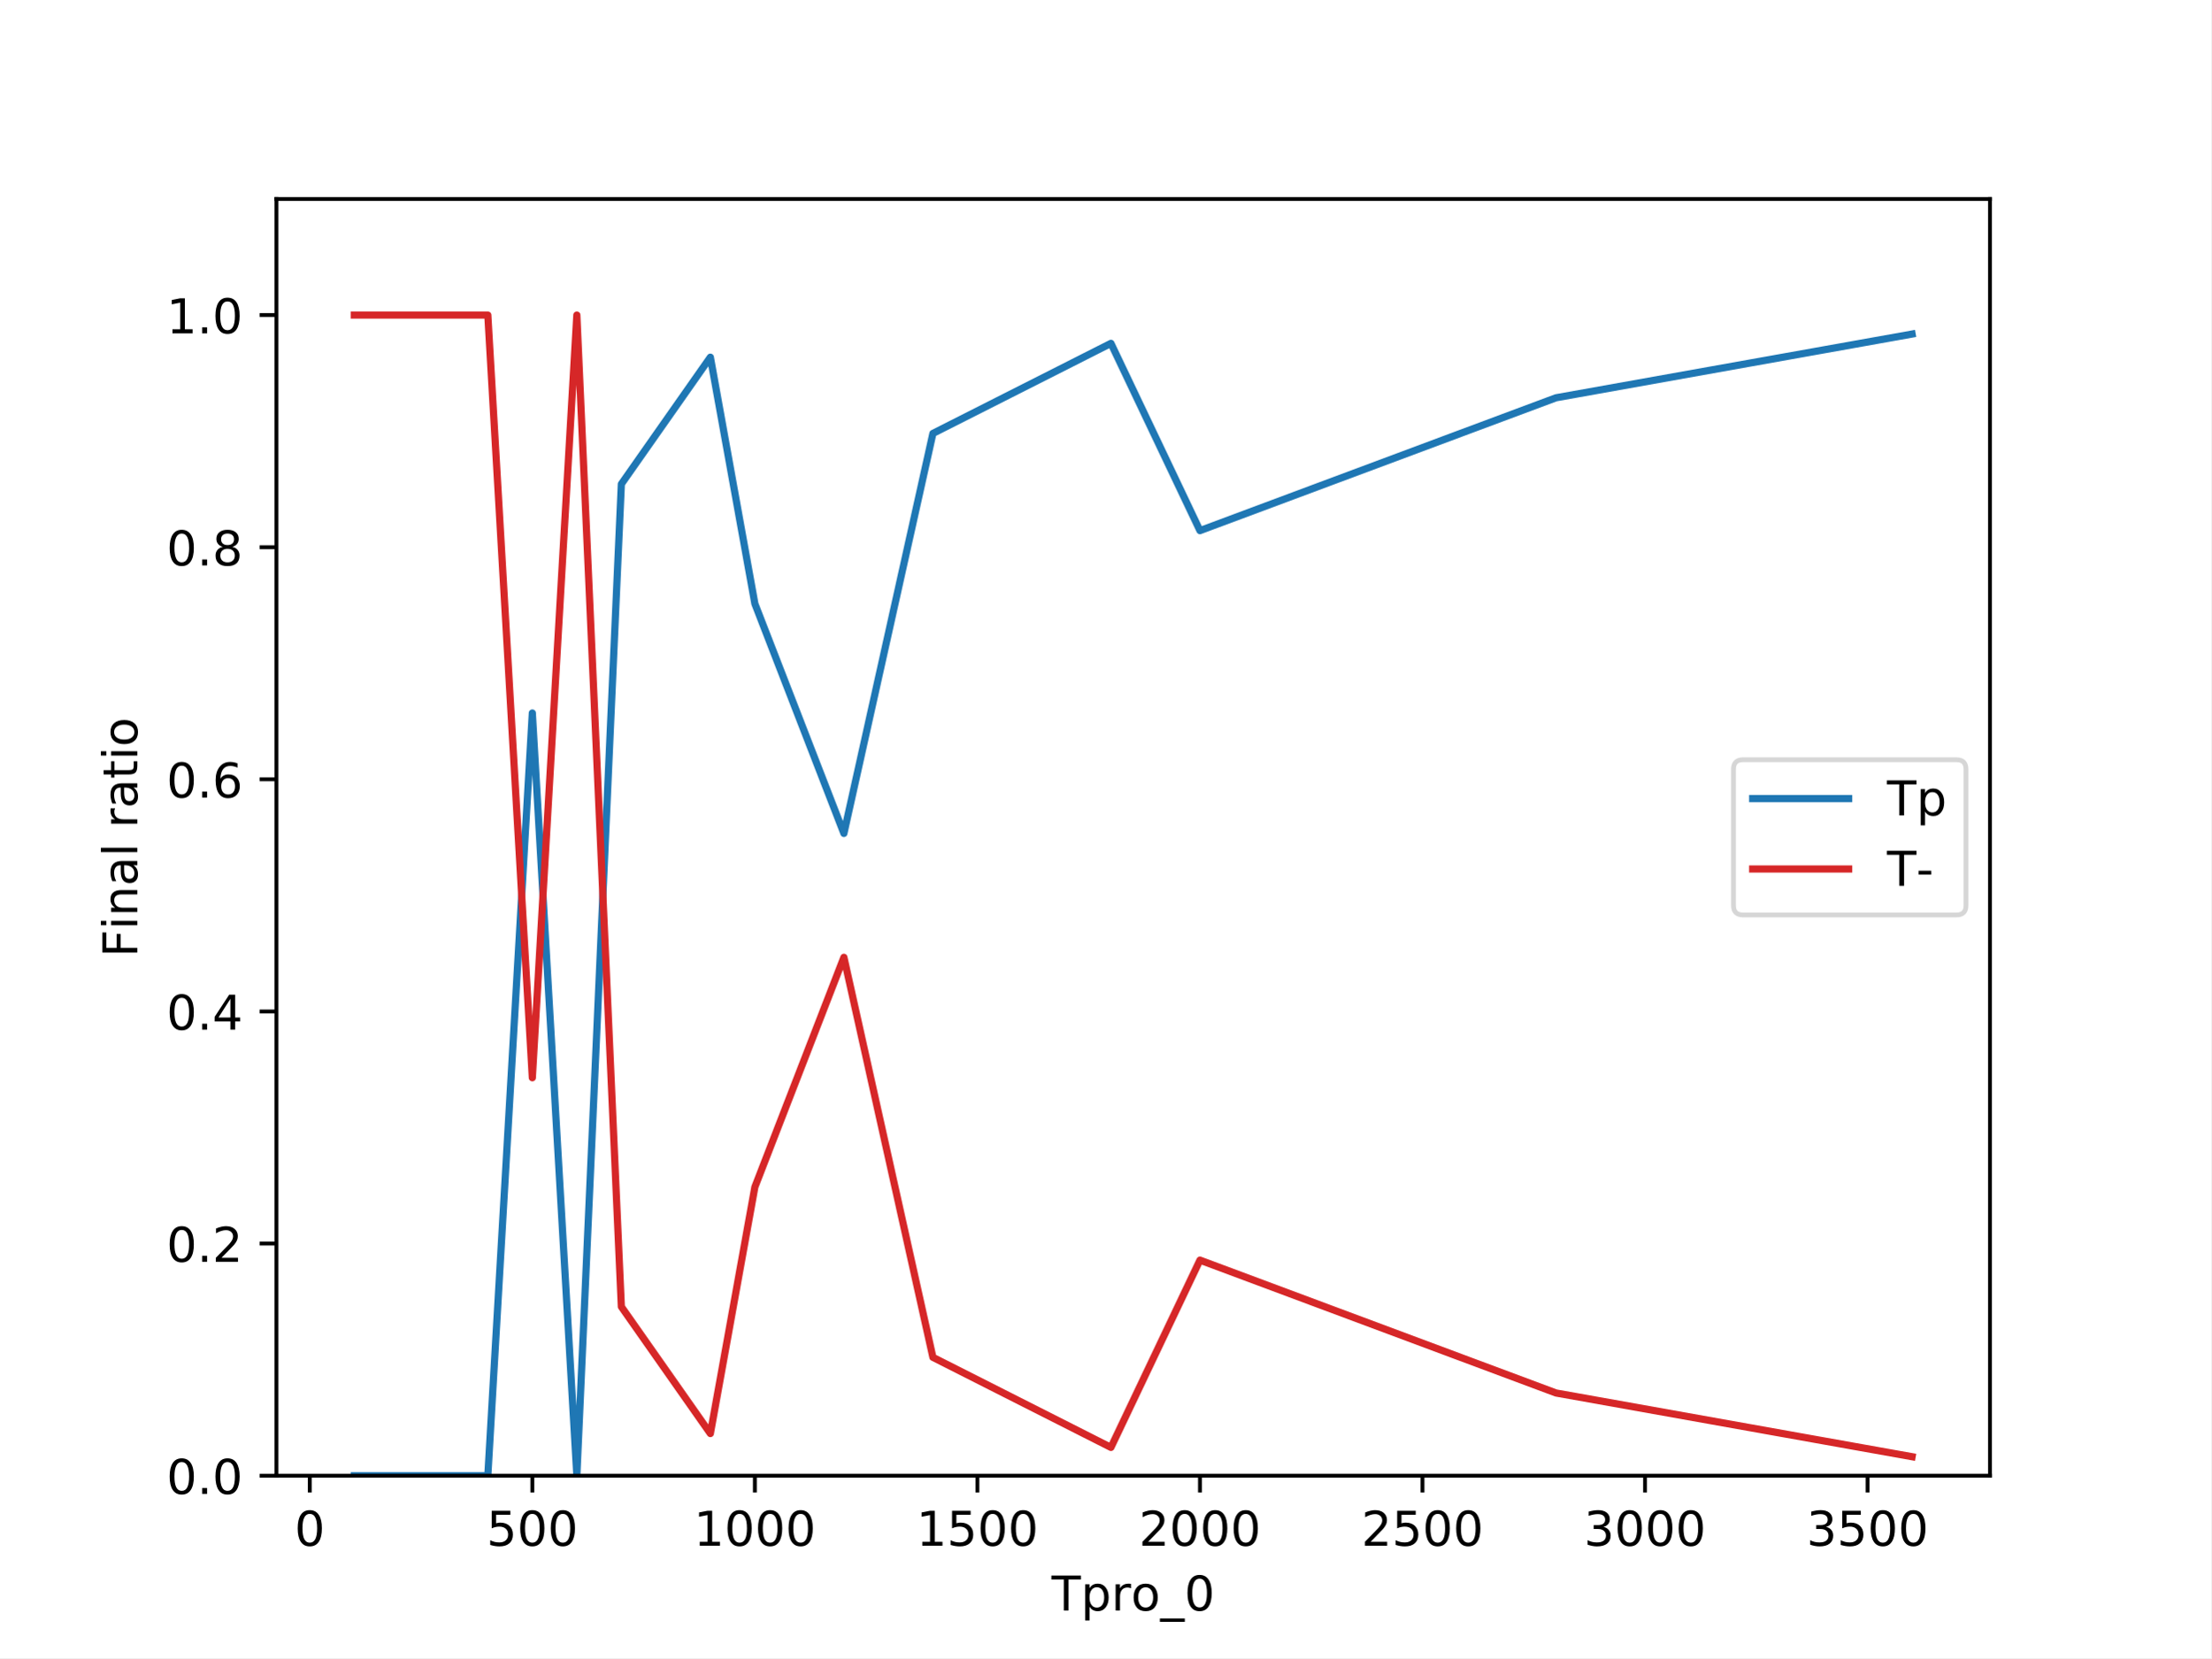
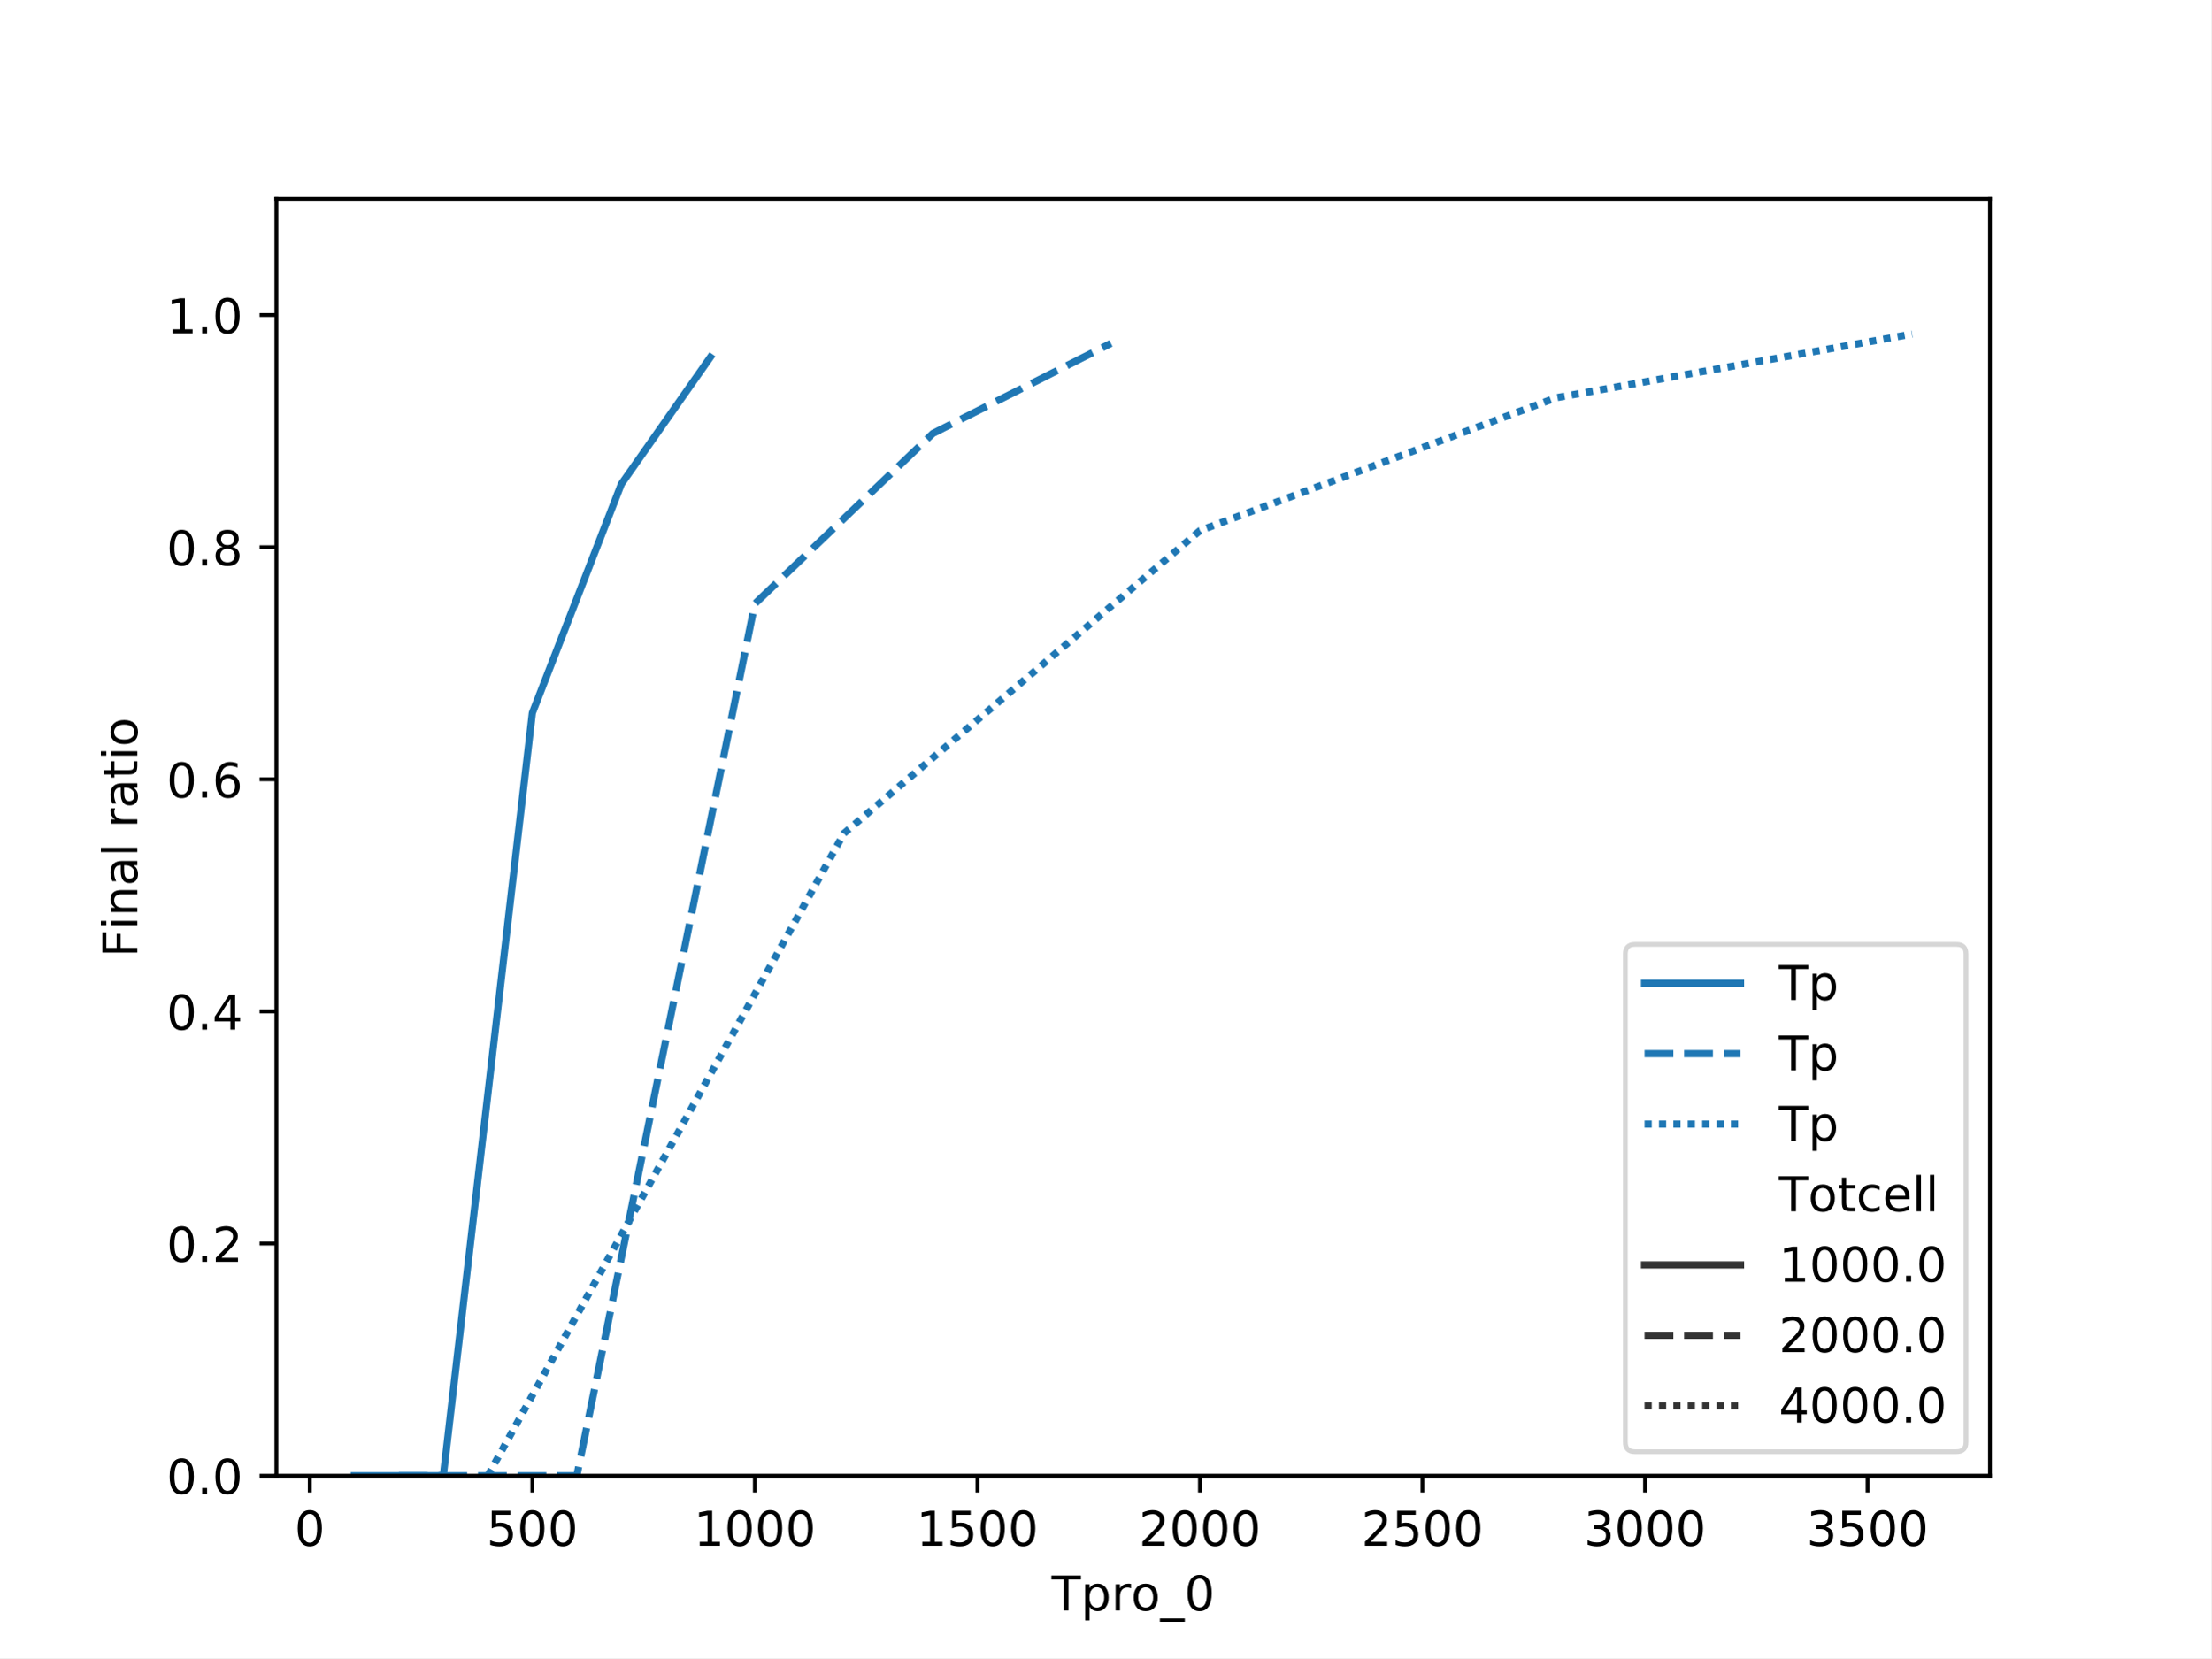
<svg xmlns="http://www.w3.org/2000/svg" xmlns:xlink="http://www.w3.org/1999/xlink" height="345.6pt" version="1.1" viewBox="0 0 460.8 345.6" width="460.8pt">
  <defs>
    <style type="text/css">
*{stroke-linecap:butt;stroke-linejoin:round;}
  </style>
  </defs>
  <g id="figure_1">
    <g id="patch_1">
      <path d="M 0 345.6  L 460.8 345.6  L 460.8 0  L 0 0  z " style="fill:#ffffff;" />
    </g>
    <g id="axes_1">
      <g id="patch_2">
        <path d="M 57.6 307.584  L 414.72 307.584  L 414.72 41.472  L 57.6 41.472  z " style="fill:#ffffff;" />
      </g>
      <g id="matplotlib.axis_1">
        <g id="xtick_1">
          <g id="line2d_1">
            <defs>
              <path d="M 0 0  L 0 3.5  " id="mf138fcffef" style="stroke:#000000;stroke-width:0.8;" />
            </defs>
            <g>
              <use style="stroke:#000000;stroke-width:0.8;" x="64.557" xlink:href="#mf138fcffef" y="307.584" />
            </g>
          </g>
          <g id="text_1">
            <defs>
              <path d="M 31.781 66.406  Q 24.172 66.406 20.328 58.906  Q 16.5 51.422 16.5 36.375  Q 16.5 21.391 20.328 13.891  Q 24.172 6.391 31.781 6.391  Q 39.453 6.391 43.281 13.891  Q 47.125 21.391 47.125 36.375  Q 47.125 51.422 43.281 58.906  Q 39.453 66.406 31.781 66.406  z M 31.781 74.219  Q 44.047 74.219 50.516 64.516  Q 56.984 54.828 56.984 36.375  Q 56.984 17.969 50.516 8.266  Q 44.047 -1.422 31.781 -1.422  Q 19.531 -1.422 13.062 8.266  Q 6.594 17.969 6.594 36.375  Q 6.594 54.828 13.062 64.516  Q 19.531 74.219 31.781 74.219  z " id="DejaVuSans-48" />
            </defs>
            <g transform="translate(61.37563 322.1824)scale(0.1 -0.1)">
              <use xlink:href="#DejaVuSans-48" />
            </g>
          </g>
        </g>
        <g id="xtick_2">
          <g id="line2d_2">
            <g>
              <use style="stroke:#000000;stroke-width:0.8;" x="110.936" xlink:href="#mf138fcffef" y="307.584" />
            </g>
          </g>
          <g id="text_2">
            <defs>
              <path d="M 10.797 72.906  L 49.516 72.906  L 49.516 64.594  L 19.828 64.594  L 19.828 46.734  Q 21.969 47.469 24.109 47.828  Q 26.266 48.188 28.422 48.188  Q 40.625 48.188 47.75 41.5  Q 54.891 34.812 54.891 23.391  Q 54.891 11.625 47.562 5.094  Q 40.234 -1.422 26.906 -1.422  Q 22.312 -1.422 17.547 -0.641  Q 12.797 0.141 7.719 1.703  L 7.719 11.625  Q 12.109 9.234 16.797 8.062  Q 21.484 6.891 26.703 6.891  Q 35.156 6.891 40.078 11.328  Q 45.016 15.766 45.016 23.391  Q 45.016 31 40.078 35.438  Q 35.156 39.891 26.703 39.891  Q 22.75 39.891 18.812 39.016  Q 14.891 38.141 10.797 36.281  z " id="DejaVuSans-53" />
            </defs>
            <g transform="translate(101.3924 322.1824)scale(0.1 -0.1)">
              <use xlink:href="#DejaVuSans-53" />
              <use x="63.623" xlink:href="#DejaVuSans-48" />
              <use x="127.246" xlink:href="#DejaVuSans-48" />
            </g>
          </g>
        </g>
        <g id="xtick_3">
          <g id="line2d_3">
            <g>
              <use style="stroke:#000000;stroke-width:0.8;" x="157.315" xlink:href="#mf138fcffef" y="307.584" />
            </g>
          </g>
          <g id="text_3">
            <defs>
              <path d="M 12.406 8.297  L 28.516 8.297  L 28.516 63.922  L 10.984 60.406  L 10.984 69.391  L 28.422 72.906  L 38.281 72.906  L 38.281 8.297  L 54.391 8.297  L 54.391 0  L 12.406 0  z " id="DejaVuSans-49" />
            </defs>
            <g transform="translate(144.5903 322.1824)scale(0.1 -0.1)">
              <use xlink:href="#DejaVuSans-49" />
              <use x="63.623" xlink:href="#DejaVuSans-48" />
              <use x="127.246" xlink:href="#DejaVuSans-48" />
              <use x="190.869" xlink:href="#DejaVuSans-48" />
            </g>
          </g>
        </g>
        <g id="xtick_4">
          <g id="line2d_4">
            <g>
              <use style="stroke:#000000;stroke-width:0.8;" x="203.695" xlink:href="#mf138fcffef" y="307.584" />
            </g>
          </g>
          <g id="text_4">
            <g transform="translate(190.9695 322.1824)scale(0.1 -0.1)">
              <use xlink:href="#DejaVuSans-49" />
              <use x="63.623" xlink:href="#DejaVuSans-53" />
              <use x="127.246" xlink:href="#DejaVuSans-48" />
              <use x="190.869" xlink:href="#DejaVuSans-48" />
            </g>
          </g>
        </g>
        <g id="xtick_5">
          <g id="line2d_5">
            <g>
              <use style="stroke:#000000;stroke-width:0.8;" x="250.074" xlink:href="#mf138fcffef" y="307.584" />
            </g>
          </g>
          <g id="text_5">
            <defs>
              <path d="M 19.188 8.297  L 53.609 8.297  L 53.609 0  L 7.328 0  L 7.328 8.297  Q 12.938 14.109 22.625 23.891  Q 32.328 33.688 34.812 36.531  Q 39.547 41.844 41.422 45.531  Q 43.312 49.219 43.312 52.781  Q 43.312 58.594 39.234 62.25  Q 35.156 65.922 28.609 65.922  Q 23.969 65.922 18.812 64.312  Q 13.672 62.703 7.812 59.422  L 7.812 69.391  Q 13.766 71.781 18.938 73  Q 24.125 74.219 28.422 74.219  Q 39.75 74.219 46.484 68.547  Q 53.219 62.891 53.219 53.422  Q 53.219 48.922 51.531 44.891  Q 49.859 40.875 45.406 35.406  Q 44.188 33.984 37.641 27.219  Q 31.109 20.453 19.188 8.297  z " id="DejaVuSans-50" />
            </defs>
            <g transform="translate(237.3488 322.1824)scale(0.1 -0.1)">
              <use xlink:href="#DejaVuSans-50" />
              <use x="63.623" xlink:href="#DejaVuSans-48" />
              <use x="127.246" xlink:href="#DejaVuSans-48" />
              <use x="190.869" xlink:href="#DejaVuSans-48" />
            </g>
          </g>
        </g>
        <g id="xtick_6">
          <g id="line2d_6">
            <g>
              <use style="stroke:#000000;stroke-width:0.8;" x="296.453" xlink:href="#mf138fcffef" y="307.584" />
            </g>
          </g>
          <g id="text_6">
            <g transform="translate(283.728 322.1824)scale(0.1 -0.1)">
              <use xlink:href="#DejaVuSans-50" />
              <use x="63.623" xlink:href="#DejaVuSans-53" />
              <use x="127.246" xlink:href="#DejaVuSans-48" />
              <use x="190.869" xlink:href="#DejaVuSans-48" />
            </g>
          </g>
        </g>
        <g id="xtick_7">
          <g id="line2d_7">
            <g>
              <use style="stroke:#000000;stroke-width:0.8;" x="342.832" xlink:href="#mf138fcffef" y="307.584" />
            </g>
          </g>
          <g id="text_7">
            <defs>
              <path d="M 40.578 39.312  Q 47.656 37.797 51.625 33  Q 55.609 28.219 55.609 21.188  Q 55.609 10.406 48.188 4.484  Q 40.766 -1.422 27.094 -1.422  Q 22.516 -1.422 17.656 -0.516  Q 12.797 0.391 7.625 2.203  L 7.625 11.719  Q 11.719 9.328 16.594 8.109  Q 21.484 6.891 26.812 6.891  Q 36.078 6.891 40.938 10.547  Q 45.797 14.203 45.797 21.188  Q 45.797 27.641 41.281 31.266  Q 36.766 34.906 28.719 34.906  L 20.219 34.906  L 20.219 43.016  L 29.109 43.016  Q 36.375 43.016 40.234 45.922  Q 44.094 48.828 44.094 54.297  Q 44.094 59.906 40.109 62.906  Q 36.141 65.922 28.719 65.922  Q 24.656 65.922 20.016 65.031  Q 15.375 64.156 9.812 62.312  L 9.812 71.094  Q 15.438 72.656 20.344 73.438  Q 25.25 74.219 29.594 74.219  Q 40.828 74.219 47.359 69.109  Q 53.906 64.016 53.906 55.328  Q 53.906 49.266 50.438 45.094  Q 46.969 40.922 40.578 39.312  z " id="DejaVuSans-51" />
            </defs>
            <g transform="translate(330.1072 322.1824)scale(0.1 -0.1)">
              <use xlink:href="#DejaVuSans-51" />
              <use x="63.623" xlink:href="#DejaVuSans-48" />
              <use x="127.246" xlink:href="#DejaVuSans-48" />
              <use x="190.869" xlink:href="#DejaVuSans-48" />
            </g>
          </g>
        </g>
        <g id="xtick_8">
          <g id="line2d_8">
            <g>
              <use style="stroke:#000000;stroke-width:0.8;" x="389.211" xlink:href="#mf138fcffef" y="307.584" />
            </g>
          </g>
          <g id="text_8">
            <g transform="translate(376.4864 322.1824)scale(0.1 -0.1)">
              <use xlink:href="#DejaVuSans-51" />
              <use x="63.623" xlink:href="#DejaVuSans-53" />
              <use x="127.246" xlink:href="#DejaVuSans-48" />
              <use x="190.869" xlink:href="#DejaVuSans-48" />
            </g>
          </g>
        </g>
        <g id="text_9">
          <defs>
            <path d="M -0.297 72.906  L 61.375 72.906  L 61.375 64.594  L 35.5 64.594  L 35.5 0  L 25.594 0  L 25.594 64.594  L -0.297 64.594  z " id="DejaVuSans-84" />
            <path d="M 18.109 8.203  L 18.109 -20.797  L 9.078 -20.797  L 9.078 54.688  L 18.109 54.688  L 18.109 46.391  Q 20.953 51.266 25.266 53.625  Q 29.594 56 35.594 56  Q 45.562 56 51.781 48.094  Q 58.016 40.188 58.016 27.297  Q 58.016 14.406 51.781 6.484  Q 45.562 -1.422 35.594 -1.422  Q 29.594 -1.422 25.266 0.953  Q 20.953 3.328 18.109 8.203  z M 48.688 27.297  Q 48.688 37.203 44.609 42.844  Q 40.531 48.484 33.406 48.484  Q 26.266 48.484 22.188 42.844  Q 18.109 37.203 18.109 27.297  Q 18.109 17.391 22.188 11.75  Q 26.266 6.109 33.406 6.109  Q 40.531 6.109 44.609 11.75  Q 48.688 17.391 48.688 27.297  z " id="DejaVuSans-112" />
            <path d="M 41.109 46.297  Q 39.594 47.172 37.812 47.578  Q 36.031 48 33.891 48  Q 26.266 48 22.188 43.047  Q 18.109 38.094 18.109 28.812  L 18.109 0  L 9.078 0  L 9.078 54.688  L 18.109 54.688  L 18.109 46.188  Q 20.953 51.172 25.484 53.578  Q 30.031 56 36.531 56  Q 37.453 56 38.578 55.875  Q 39.703 55.766 41.062 55.516  z " id="DejaVuSans-114" />
            <path d="M 30.609 48.391  Q 23.391 48.391 19.188 42.75  Q 14.984 37.109 14.984 27.297  Q 14.984 17.484 19.156 11.844  Q 23.344 6.203 30.609 6.203  Q 37.797 6.203 41.984 11.859  Q 46.188 17.531 46.188 27.297  Q 46.188 37.016 41.984 42.703  Q 37.797 48.391 30.609 48.391  z M 30.609 56  Q 42.328 56 49.016 48.375  Q 55.719 40.766 55.719 27.297  Q 55.719 13.875 49.016 6.219  Q 42.328 -1.422 30.609 -1.422  Q 18.844 -1.422 12.172 6.219  Q 5.516 13.875 5.516 27.297  Q 5.516 40.766 12.172 48.375  Q 18.844 56 30.609 56  z " id="DejaVuSans-111" />
            <path d="M 50.984 -16.609  L 50.984 -23.578  L -0.984 -23.578  L -0.984 -16.609  z " id="DejaVuSans-95" />
          </defs>
          <g transform="translate(219.1373 335.684)scale(0.1 -0.1)">
            <use xlink:href="#DejaVuSans-84" />
            <use x="61.084" xlink:href="#DejaVuSans-112" />
            <use x="124.561" xlink:href="#DejaVuSans-114" />
            <use x="165.643" xlink:href="#DejaVuSans-111" />
            <use x="226.824" xlink:href="#DejaVuSans-95" />
            <use x="276.824" xlink:href="#DejaVuSans-48" />
          </g>
        </g>
      </g>
      <g id="matplotlib.axis_2">
        <g id="ytick_1">
          <g id="line2d_9">
            <defs>
              <path d="M 0 0  L -3.5 0  " id="mfd2aa10084" style="stroke:#000000;stroke-width:0.8;" />
            </defs>
            <g>
              <use style="stroke:#000000;stroke-width:0.8;" x="57.6" xlink:href="#mfd2aa10084" y="307.584" />
            </g>
          </g>
          <g id="text_10">
            <defs>
              <path d="M 10.688 12.406  L 21 12.406  L 21 0  L 10.688 0  z " id="DejaVuSans-46" />
            </defs>
            <g transform="translate(34.69687 311.3832)scale(0.1 -0.1)">
              <use xlink:href="#DejaVuSans-48" />
              <use x="63.623" xlink:href="#DejaVuSans-46" />
              <use x="95.41" xlink:href="#DejaVuSans-48" />
            </g>
          </g>
        </g>
        <g id="ytick_2">
          <g id="line2d_10">
            <g>
              <use style="stroke:#000000;stroke-width:0.8;" x="57.6" xlink:href="#mfd2aa10084" y="259.2" />
            </g>
          </g>
          <g id="text_11">
            <g transform="translate(34.69687 262.9992)scale(0.1 -0.1)">
              <use xlink:href="#DejaVuSans-48" />
              <use x="63.623" xlink:href="#DejaVuSans-46" />
              <use x="95.41" xlink:href="#DejaVuSans-50" />
            </g>
          </g>
        </g>
        <g id="ytick_3">
          <g id="line2d_11">
            <g>
              <use style="stroke:#000000;stroke-width:0.8;" x="57.6" xlink:href="#mfd2aa10084" y="210.816" />
            </g>
          </g>
          <g id="text_12">
            <defs>
              <path d="M 37.797 64.312  L 12.891 25.391  L 37.797 25.391  z M 35.203 72.906  L 47.609 72.906  L 47.609 25.391  L 58.016 25.391  L 58.016 17.188  L 47.609 17.188  L 47.609 0  L 37.797 0  L 37.797 17.188  L 4.891 17.188  L 4.891 26.703  z " id="DejaVuSans-52" />
            </defs>
            <g transform="translate(34.69687 214.6152)scale(0.1 -0.1)">
              <use xlink:href="#DejaVuSans-48" />
              <use x="63.623" xlink:href="#DejaVuSans-46" />
              <use x="95.41" xlink:href="#DejaVuSans-52" />
            </g>
          </g>
        </g>
        <g id="ytick_4">
          <g id="line2d_12">
            <g>
              <use style="stroke:#000000;stroke-width:0.8;" x="57.6" xlink:href="#mfd2aa10084" y="162.432" />
            </g>
          </g>
          <g id="text_13">
            <defs>
              <path d="M 33.016 40.375  Q 26.375 40.375 22.484 35.828  Q 18.609 31.297 18.609 23.391  Q 18.609 15.531 22.484 10.953  Q 26.375 6.391 33.016 6.391  Q 39.656 6.391 43.531 10.953  Q 47.406 15.531 47.406 23.391  Q 47.406 31.297 43.531 35.828  Q 39.656 40.375 33.016 40.375  z M 52.594 71.297  L 52.594 62.312  Q 48.875 64.062 45.094 64.984  Q 41.312 65.922 37.594 65.922  Q 27.828 65.922 22.672 59.328  Q 17.531 52.734 16.797 39.406  Q 19.672 43.656 24.016 45.922  Q 28.375 48.188 33.594 48.188  Q 44.578 48.188 50.953 41.516  Q 57.328 34.859 57.328 23.391  Q 57.328 12.156 50.688 5.359  Q 44.047 -1.422 33.016 -1.422  Q 20.359 -1.422 13.672 8.266  Q 6.984 17.969 6.984 36.375  Q 6.984 53.656 15.188 63.938  Q 23.391 74.219 37.203 74.219  Q 40.922 74.219 44.703 73.484  Q 48.484 72.75 52.594 71.297  z " id="DejaVuSans-54" />
            </defs>
            <g transform="translate(34.69687 166.2312)scale(0.1 -0.1)">
              <use xlink:href="#DejaVuSans-48" />
              <use x="63.623" xlink:href="#DejaVuSans-46" />
              <use x="95.41" xlink:href="#DejaVuSans-54" />
            </g>
          </g>
        </g>
        <g id="ytick_5">
          <g id="line2d_13">
            <g>
              <use style="stroke:#000000;stroke-width:0.8;" x="57.6" xlink:href="#mfd2aa10084" y="114.048" />
            </g>
          </g>
          <g id="text_14">
            <defs>
              <path d="M 31.781 34.625  Q 24.75 34.625 20.719 30.859  Q 16.703 27.094 16.703 20.516  Q 16.703 13.922 20.719 10.156  Q 24.75 6.391 31.781 6.391  Q 38.812 6.391 42.859 10.172  Q 46.922 13.969 46.922 20.516  Q 46.922 27.094 42.891 30.859  Q 38.875 34.625 31.781 34.625  z M 21.922 38.812  Q 15.578 40.375 12.031 44.719  Q 8.5 49.078 8.5 55.328  Q 8.5 64.062 14.719 69.141  Q 20.953 74.219 31.781 74.219  Q 42.672 74.219 48.875 69.141  Q 55.078 64.062 55.078 55.328  Q 55.078 49.078 51.531 44.719  Q 48 40.375 41.703 38.812  Q 48.828 37.156 52.797 32.312  Q 56.781 27.484 56.781 20.516  Q 56.781 9.906 50.312 4.234  Q 43.844 -1.422 31.781 -1.422  Q 19.734 -1.422 13.25 4.234  Q 6.781 9.906 6.781 20.516  Q 6.781 27.484 10.781 32.312  Q 14.797 37.156 21.922 38.812  z M 18.312 54.391  Q 18.312 48.734 21.844 45.562  Q 25.391 42.391 31.781 42.391  Q 38.141 42.391 41.719 45.562  Q 45.312 48.734 45.312 54.391  Q 45.312 60.062 41.719 63.234  Q 38.141 66.406 31.781 66.406  Q 25.391 66.406 21.844 63.234  Q 18.312 60.062 18.312 54.391  z " id="DejaVuSans-56" />
            </defs>
            <g transform="translate(34.69687 117.8472)scale(0.1 -0.1)">
              <use xlink:href="#DejaVuSans-48" />
              <use x="63.623" xlink:href="#DejaVuSans-46" />
              <use x="95.41" xlink:href="#DejaVuSans-56" />
            </g>
          </g>
        </g>
        <g id="ytick_6">
          <g id="line2d_14">
            <g>
              <use style="stroke:#000000;stroke-width:0.8;" x="57.6" xlink:href="#mfd2aa10084" y="65.664" />
            </g>
          </g>
          <g id="text_15">
            <g transform="translate(34.69687 69.46322)scale(0.1 -0.1)">
              <use xlink:href="#DejaVuSans-49" />
              <use x="63.623" xlink:href="#DejaVuSans-46" />
              <use x="95.41" xlink:href="#DejaVuSans-48" />
            </g>
          </g>
        </g>
        <g id="text_16">
          <defs>
            <path d="M 9.812 72.906  L 51.703 72.906  L 51.703 64.594  L 19.672 64.594  L 19.672 43.109  L 48.578 43.109  L 48.578 34.812  L 19.672 34.812  L 19.672 0  L 9.812 0  z " id="DejaVuSans-70" />
            <path d="M 9.422 54.688  L 18.406 54.688  L 18.406 0  L 9.422 0  z M 9.422 75.984  L 18.406 75.984  L 18.406 64.594  L 9.422 64.594  z " id="DejaVuSans-105" />
            <path d="M 54.891 33.016  L 54.891 0  L 45.906 0  L 45.906 32.719  Q 45.906 40.484 42.875 44.328  Q 39.844 48.188 33.797 48.188  Q 26.516 48.188 22.312 43.547  Q 18.109 38.922 18.109 30.906  L 18.109 0  L 9.078 0  L 9.078 54.688  L 18.109 54.688  L 18.109 46.188  Q 21.344 51.125 25.703 53.562  Q 30.078 56 35.797 56  Q 45.219 56 50.047 50.172  Q 54.891 44.344 54.891 33.016  z " id="DejaVuSans-110" />
            <path d="M 34.281 27.484  Q 23.391 27.484 19.188 25  Q 14.984 22.516 14.984 16.5  Q 14.984 11.719 18.141 8.906  Q 21.297 6.109 26.703 6.109  Q 34.188 6.109 38.703 11.406  Q 43.219 16.703 43.219 25.484  L 43.219 27.484  z M 52.203 31.203  L 52.203 0  L 43.219 0  L 43.219 8.297  Q 40.141 3.328 35.547 0.953  Q 30.953 -1.422 24.312 -1.422  Q 15.922 -1.422 10.953 3.297  Q 6 8.016 6 15.922  Q 6 25.141 12.172 29.828  Q 18.359 34.516 30.609 34.516  L 43.219 34.516  L 43.219 35.406  Q 43.219 41.609 39.141 45  Q 35.062 48.391 27.688 48.391  Q 23 48.391 18.547 47.266  Q 14.109 46.141 10.016 43.891  L 10.016 52.203  Q 14.938 54.109 19.578 55.047  Q 24.219 56 28.609 56  Q 40.484 56 46.344 49.844  Q 52.203 43.703 52.203 31.203  z " id="DejaVuSans-97" />
            <path d="M 9.422 75.984  L 18.406 75.984  L 18.406 0  L 9.422 0  z " id="DejaVuSans-108" />
            <path id="DejaVuSans-32" />
            <path d="M 18.312 70.219  L 18.312 54.688  L 36.812 54.688  L 36.812 47.703  L 18.312 47.703  L 18.312 18.016  Q 18.312 11.328 20.141 9.422  Q 21.969 7.516 27.594 7.516  L 36.812 7.516  L 36.812 0  L 27.594 0  Q 17.188 0 13.234 3.875  Q 9.281 7.766 9.281 18.016  L 9.281 47.703  L 2.688 47.703  L 2.688 54.688  L 9.281 54.688  L 9.281 70.219  z " id="DejaVuSans-116" />
          </defs>
          <g transform="translate(28.61719 199.5264)rotate(-90)scale(0.1 -0.1)">
            <use xlink:href="#DejaVuSans-70" />
            <use x="57.41" xlink:href="#DejaVuSans-105" />
            <use x="85.193" xlink:href="#DejaVuSans-110" />
            <use x="148.572" xlink:href="#DejaVuSans-97" />
            <use x="209.852" xlink:href="#DejaVuSans-108" />
            <use x="237.635" xlink:href="#DejaVuSans-32" />
            <use x="269.422" xlink:href="#DejaVuSans-114" />
            <use x="310.535" xlink:href="#DejaVuSans-97" />
            <use x="371.814" xlink:href="#DejaVuSans-116" />
            <use x="411.023" xlink:href="#DejaVuSans-105" />
            <use x="438.807" xlink:href="#DejaVuSans-111" />
          </g>
        </g>
      </g>
      <g id="line2d_15">
-         <path clip-path="url(#p1f7506bd22)" d="M 73.833 307.584  L 83.109 307.584  L 92.384 307.584  L 101.66 307.584  L 110.936 148.61  L 120.212 307.584  L 129.488 100.889  L 148.039 74.45  L 157.315 125.835  L 175.867 173.714  L 194.419 90.336  L 231.522 71.561  L 250.074 110.595  L 324.281 82.904  L 398.487 69.621  " style="fill:none;stroke:#1f77b4;stroke-linecap:square;stroke-width:1.5;" />
+         <path clip-path="url(#p1f7506bd22)" d="M 73.833 307.584  L 92.384 307.584  L 110.936 148.607  L 129.488 100.888  L 148.039 74.45  " style="fill:none;stroke:#1f77b4;stroke-linecap:square;stroke-width:1.5;" />
      </g>
      <g id="line2d_16">
-         <path clip-path="url(#p1f7506bd22)" d="M 73.833 65.664  L 83.109 65.664  L 92.384 65.664  L 101.66 65.664  L 110.936 224.638  L 120.212 65.664  L 129.488 272.359  L 148.039 298.798  L 157.315 247.413  L 175.867 199.534  L 194.419 282.912  L 231.522 301.687  L 250.074 262.653  L 324.281 290.344  L 398.487 303.627  " style="fill:none;stroke:#d62728;stroke-linecap:square;stroke-width:1.5;" />
-       </g>
+         <path clip-path="url(#p1f7506bd22)" d="M 83.109 307.584  L 120.212 307.584  L 157.315 125.832  L 194.419 90.335  L 231.522 71.561  " style="fill:none;stroke:#1f77b4;stroke-dasharray:6,2.25;stroke-dashoffset:0;stroke-width:1.5;" />
+       </g>
+       <g id="line2d_17">
+         <path clip-path="url(#p1f7506bd22)" d="M 101.66 307.584  L 175.867 173.709  L 250.074 110.592  L 324.281 82.903  L 398.487 69.621  " style="fill:none;stroke:#1f77b4;stroke-dasharray:1.5,1.5;stroke-dashoffset:0;stroke-width:1.5;" />
+       </g>
+       <g id="line2d_18" />
+       <g id="line2d_19" />
+       <g id="line2d_20" />
+       <g id="line2d_21" />
      <g id="patch_3">
        <path d="M 57.6 307.584  L 57.6 41.472  " style="fill:none;stroke:#000000;stroke-linecap:square;stroke-linejoin:miter;stroke-width:0.8;" />
      </g>
      <g id="patch_4">
        <path d="M 414.72 307.584  L 414.72 41.472  " style="fill:none;stroke:#000000;stroke-linecap:square;stroke-linejoin:miter;stroke-width:0.8;" />
      </g>
      <g id="patch_5">
        <path d="M 57.6 307.584  L 414.72 307.584  " style="fill:none;stroke:#000000;stroke-linecap:square;stroke-linejoin:miter;stroke-width:0.8;" />
      </g>
      <g id="patch_6">
        <path d="M 57.6 41.472  L 414.72 41.472  " style="fill:none;stroke:#000000;stroke-linecap:square;stroke-linejoin:miter;stroke-width:0.8;" />
      </g>
      <g id="legend_1">
        <g id="patch_7">
-           <path d="M 363.264 190.706  L 407.72 190.706  Q 409.72 190.706 409.72 188.706  L 409.72 160.35  Q 409.72 158.35 407.72 158.35  L 363.264 158.35  Q 361.264 158.35 361.264 160.35  L 361.264 188.706  Q 361.264 190.706 363.264 190.706  z " style="fill:#ffffff;opacity:0.8;stroke:#cccccc;stroke-linejoin:miter;" />
-         </g>
-         <g id="line2d_17">
-           <path d="M 365.264 166.448  L 385.264 166.448  " style="fill:none;stroke:#1f77b4;stroke-linecap:square;stroke-width:1.5;" />
-         </g>
-         <g id="line2d_18" />
+           <path d="M 340.729 302.584  L 407.72 302.584  Q 409.72 302.584 409.72 300.584  L 409.72 198.837  Q 409.72 196.837 407.72 196.837  L 340.729 196.837  Q 338.729 196.837 338.729 198.837  L 338.729 300.584  Q 338.729 302.584 340.729 302.584  z " style="fill:#ffffff;opacity:0.8;stroke:#cccccc;stroke-linejoin:miter;" />
+         </g>
+         <g id="line2d_22">
+           <path d="M 342.729 204.936  L 362.729 204.936  " style="fill:none;stroke:#1f77b4;stroke-linecap:square;stroke-width:1.5;" />
+         </g>
+         <g id="line2d_23" />
        <g id="text_17">
-           <g transform="translate(393.2638 169.9483)scale(0.1 -0.1)">
+           <g transform="translate(370.7294 208.4356)scale(0.1 -0.1)">
            <use xlink:href="#DejaVuSans-84" />
            <use x="61.084" xlink:href="#DejaVuSans-112" />
          </g>
        </g>
-         <g id="line2d_19">
-           <path d="M 365.264 181.126  L 385.264 181.126  " style="fill:none;stroke:#d62728;stroke-linecap:square;stroke-width:1.5;" />
-         </g>
-         <g id="line2d_20" />
+         <g id="line2d_24">
+           <path d="M 342.729 219.614  L 362.729 219.614  " style="fill:none;stroke:#1f77b4;stroke-dasharray:6,2.25;stroke-dashoffset:0;stroke-width:1.5;" />
+         </g>
+         <g id="line2d_25" />
        <g id="text_18">
+           <g transform="translate(370.7294 223.1137)scale(0.1 -0.1)">
+             <use xlink:href="#DejaVuSans-84" />
+             <use x="61.084" xlink:href="#DejaVuSans-112" />
+           </g>
+         </g>
+         <g id="line2d_26">
+           <path d="M 342.729 234.292  L 362.729 234.292  " style="fill:none;stroke:#1f77b4;stroke-dasharray:1.5,1.5;stroke-dashoffset:0;stroke-width:1.5;" />
+         </g>
+         <g id="line2d_27" />
+         <g id="text_19">
+           <g transform="translate(370.7294 237.7918)scale(0.1 -0.1)">
+             <use xlink:href="#DejaVuSans-84" />
+             <use x="61.084" xlink:href="#DejaVuSans-112" />
+           </g>
+         </g>
+         <g id="line2d_28">
+           <path d="M 342.729 248.97  L 362.729 248.97  " style="fill:none;" />
+         </g>
+         <g id="line2d_29" />
+         <g id="text_20">
          <defs>
-             <path d="M 4.891 31.391  L 31.203 31.391  L 31.203 23.391  L 4.891 23.391  z " id="DejaVuSans-45" />
+             <path d="M 48.781 52.594  L 48.781 44.188  Q 44.969 46.297 41.141 47.344  Q 37.312 48.391 33.406 48.391  Q 24.656 48.391 19.812 42.844  Q 14.984 37.312 14.984 27.297  Q 14.984 17.281 19.812 11.734  Q 24.656 6.203 33.406 6.203  Q 37.312 6.203 41.141 7.25  Q 44.969 8.297 48.781 10.406  L 48.781 2.094  Q 45.016 0.344 40.984 -0.531  Q 36.969 -1.422 32.422 -1.422  Q 20.062 -1.422 12.781 6.344  Q 5.516 14.109 5.516 27.297  Q 5.516 40.672 12.859 48.328  Q 20.219 56 33.016 56  Q 37.156 56 41.109 55.141  Q 45.062 54.297 48.781 52.594  z " id="DejaVuSans-99" />
+             <path d="M 56.203 29.594  L 56.203 25.203  L 14.891 25.203  Q 15.484 15.922 20.484 11.062  Q 25.484 6.203 34.422 6.203  Q 39.594 6.203 44.453 7.469  Q 49.312 8.734 54.109 11.281  L 54.109 2.781  Q 49.266 0.734 44.188 -0.344  Q 39.109 -1.422 33.891 -1.422  Q 20.797 -1.422 13.156 6.188  Q 5.516 13.812 5.516 26.812  Q 5.516 40.234 12.766 48.109  Q 20.016 56 32.328 56  Q 43.359 56 49.781 48.891  Q 56.203 41.797 56.203 29.594  z M 47.219 32.234  Q 47.125 39.594 43.094 43.984  Q 39.062 48.391 32.422 48.391  Q 24.906 48.391 20.391 44.141  Q 15.875 39.891 15.188 32.172  z " id="DejaVuSans-101" />
          </defs>
-           <g transform="translate(393.2638 184.6264)scale(0.1 -0.1)">
+           <g transform="translate(370.7294 252.4699)scale(0.1 -0.1)">
            <use xlink:href="#DejaVuSans-84" />
-             <use x="60.943" xlink:href="#DejaVuSans-45" />
+             <use x="60.818" xlink:href="#DejaVuSans-111" />
+             <use x="122" xlink:href="#DejaVuSans-116" />
+             <use x="161.209" xlink:href="#DejaVuSans-99" />
+             <use x="216.189" xlink:href="#DejaVuSans-101" />
+             <use x="277.713" xlink:href="#DejaVuSans-108" />
+             <use x="305.496" xlink:href="#DejaVuSans-108" />
+           </g>
+         </g>
+         <g id="line2d_30">
+           <path d="M 342.729 263.648  L 362.729 263.648  " style="fill:none;stroke:#333333;stroke-linecap:square;stroke-width:1.5;" />
+         </g>
+         <g id="line2d_31" />
+         <g id="text_21">
+           <g transform="translate(370.7294 267.1481)scale(0.1 -0.1)">
+             <use xlink:href="#DejaVuSans-49" />
+             <use x="63.623" xlink:href="#DejaVuSans-48" />
+             <use x="127.246" xlink:href="#DejaVuSans-48" />
+             <use x="190.869" xlink:href="#DejaVuSans-48" />
+             <use x="254.492" xlink:href="#DejaVuSans-46" />
+             <use x="286.279" xlink:href="#DejaVuSans-48" />
+           </g>
+         </g>
+         <g id="line2d_32">
+           <path d="M 342.729 278.326  L 362.729 278.326  " style="fill:none;stroke:#333333;stroke-dasharray:6,2.25;stroke-dashoffset:0;stroke-width:1.5;" />
+         </g>
+         <g id="line2d_33" />
+         <g id="text_22">
+           <g transform="translate(370.7294 281.8262)scale(0.1 -0.1)">
+             <use xlink:href="#DejaVuSans-50" />
+             <use x="63.623" xlink:href="#DejaVuSans-48" />
+             <use x="127.246" xlink:href="#DejaVuSans-48" />
+             <use x="190.869" xlink:href="#DejaVuSans-48" />
+             <use x="254.492" xlink:href="#DejaVuSans-46" />
+             <use x="286.279" xlink:href="#DejaVuSans-48" />
+           </g>
+         </g>
+         <g id="line2d_34">
+           <path d="M 342.729 293.004  L 362.729 293.004  " style="fill:none;stroke:#333333;stroke-dasharray:1.5,1.5;stroke-dashoffset:0;stroke-width:1.5;" />
+         </g>
+         <g id="line2d_35" />
+         <g id="text_23">
+           <g transform="translate(370.7294 296.5043)scale(0.1 -0.1)">
+             <use xlink:href="#DejaVuSans-52" />
+             <use x="63.623" xlink:href="#DejaVuSans-48" />
+             <use x="127.246" xlink:href="#DejaVuSans-48" />
+             <use x="190.869" xlink:href="#DejaVuSans-48" />
+             <use x="254.492" xlink:href="#DejaVuSans-46" />
+             <use x="286.279" xlink:href="#DejaVuSans-48" />
          </g>
        </g>
      </g>
    </g>
  </g>
  <defs>
    <clipPath id="p1f7506bd22">
      <rect height="266.112" width="357.12" x="57.6" y="41.472" />
    </clipPath>
  </defs>
</svg>
